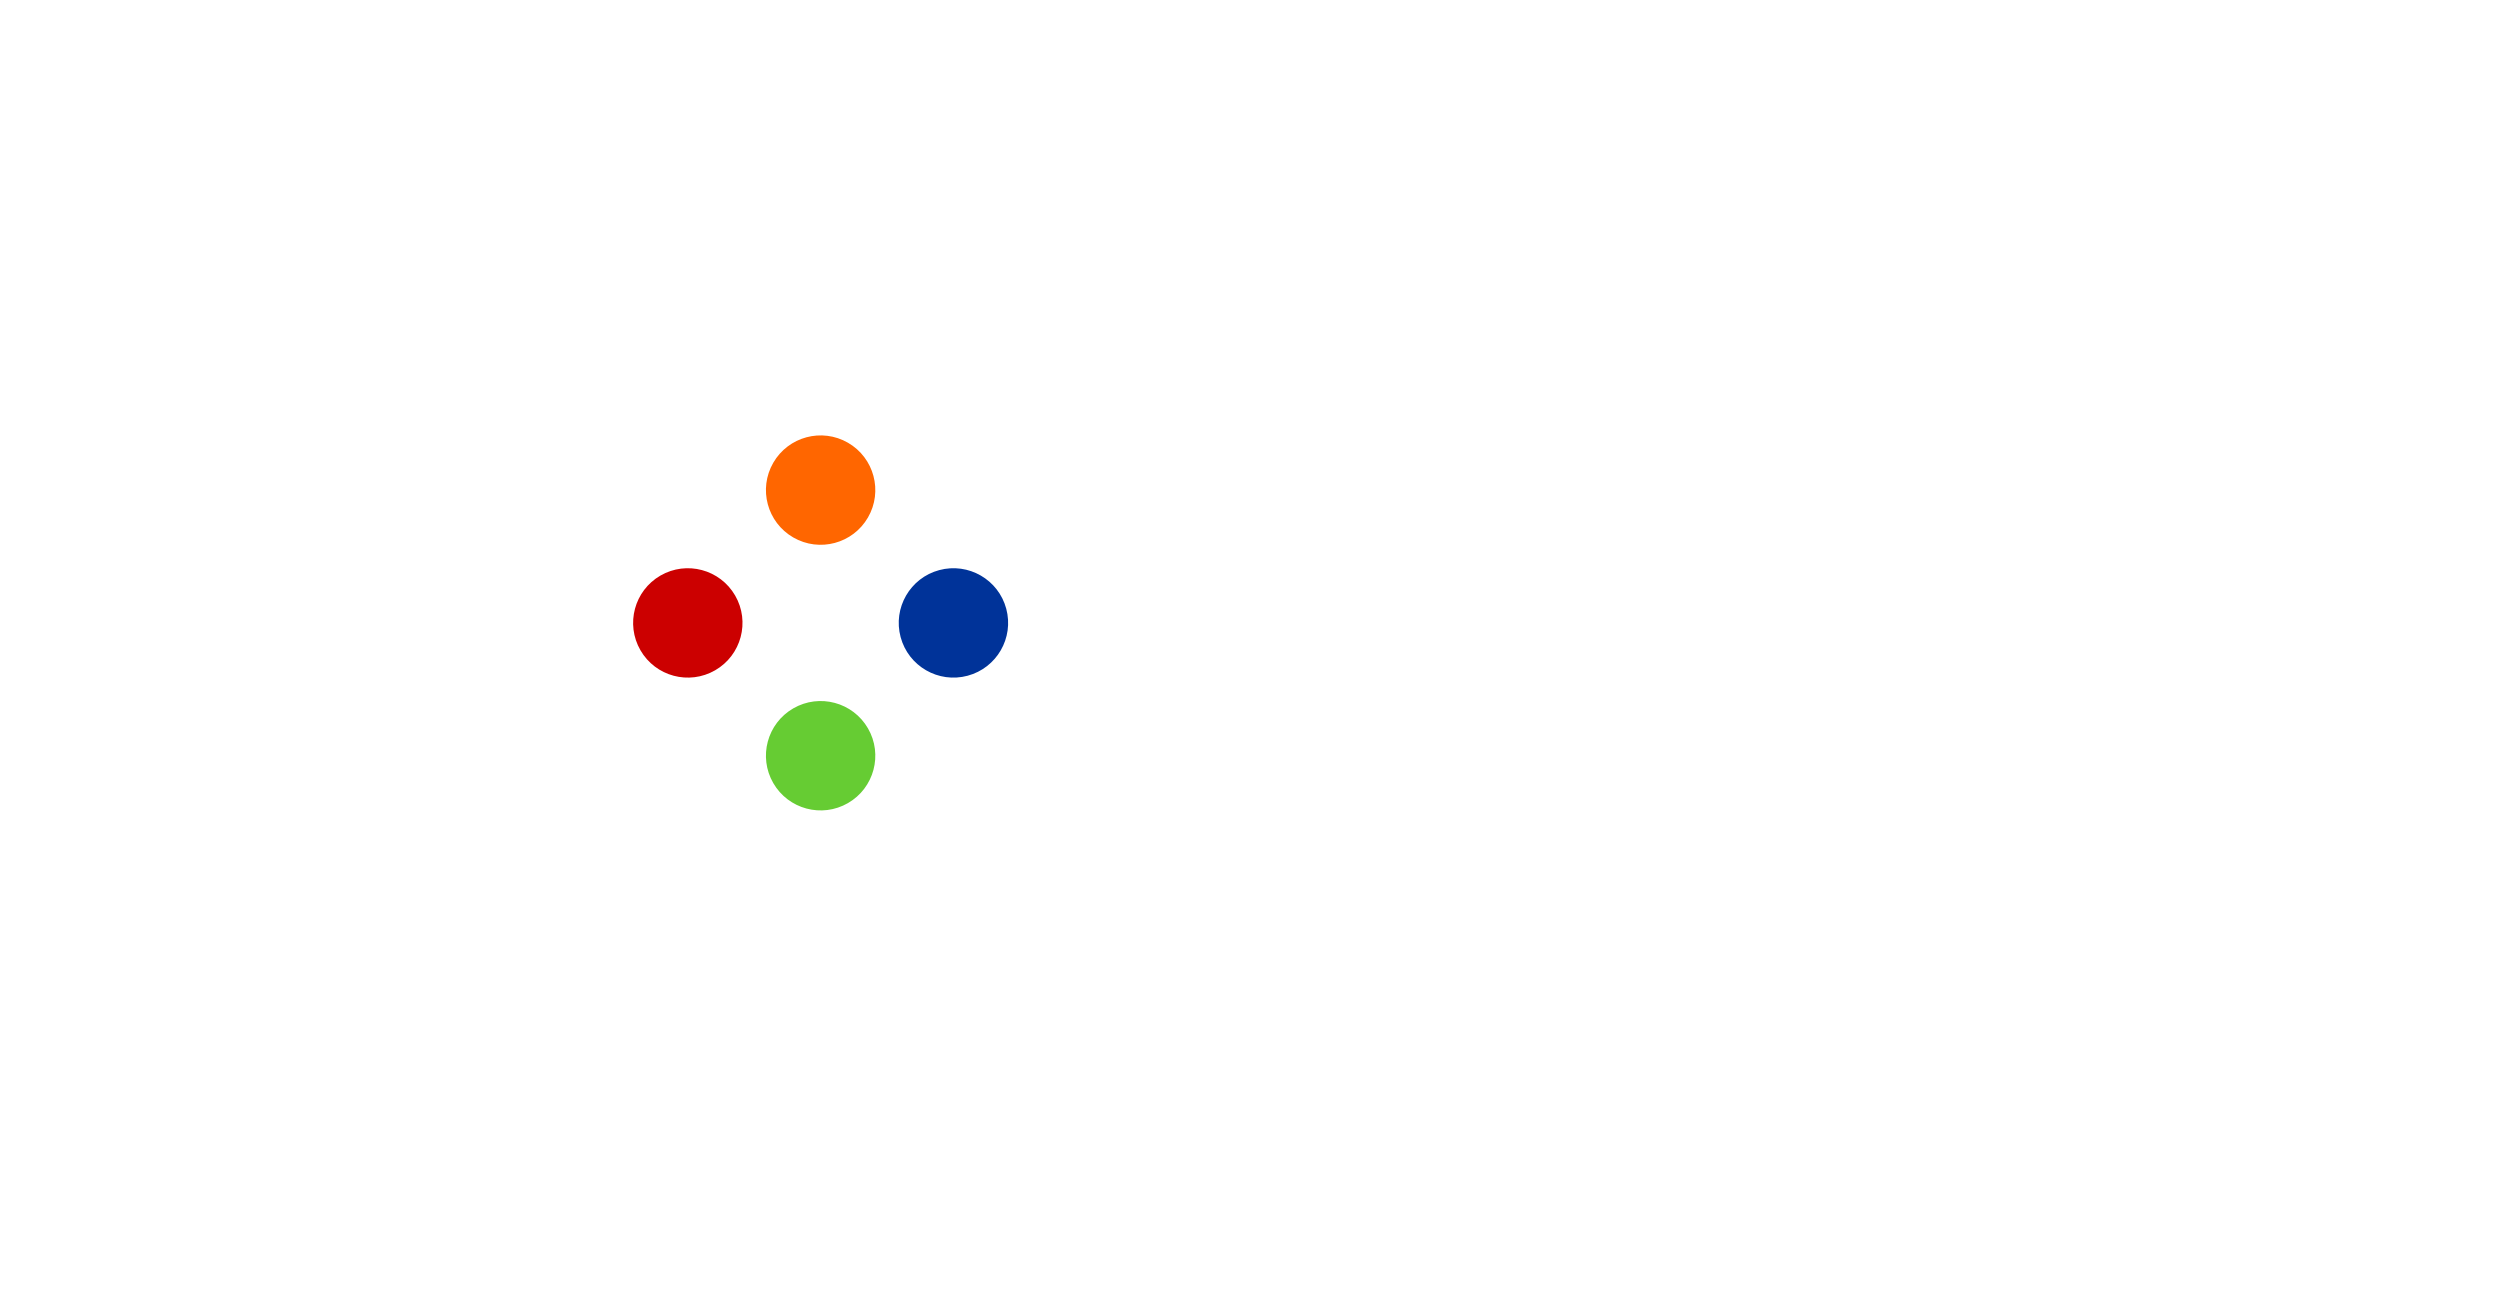
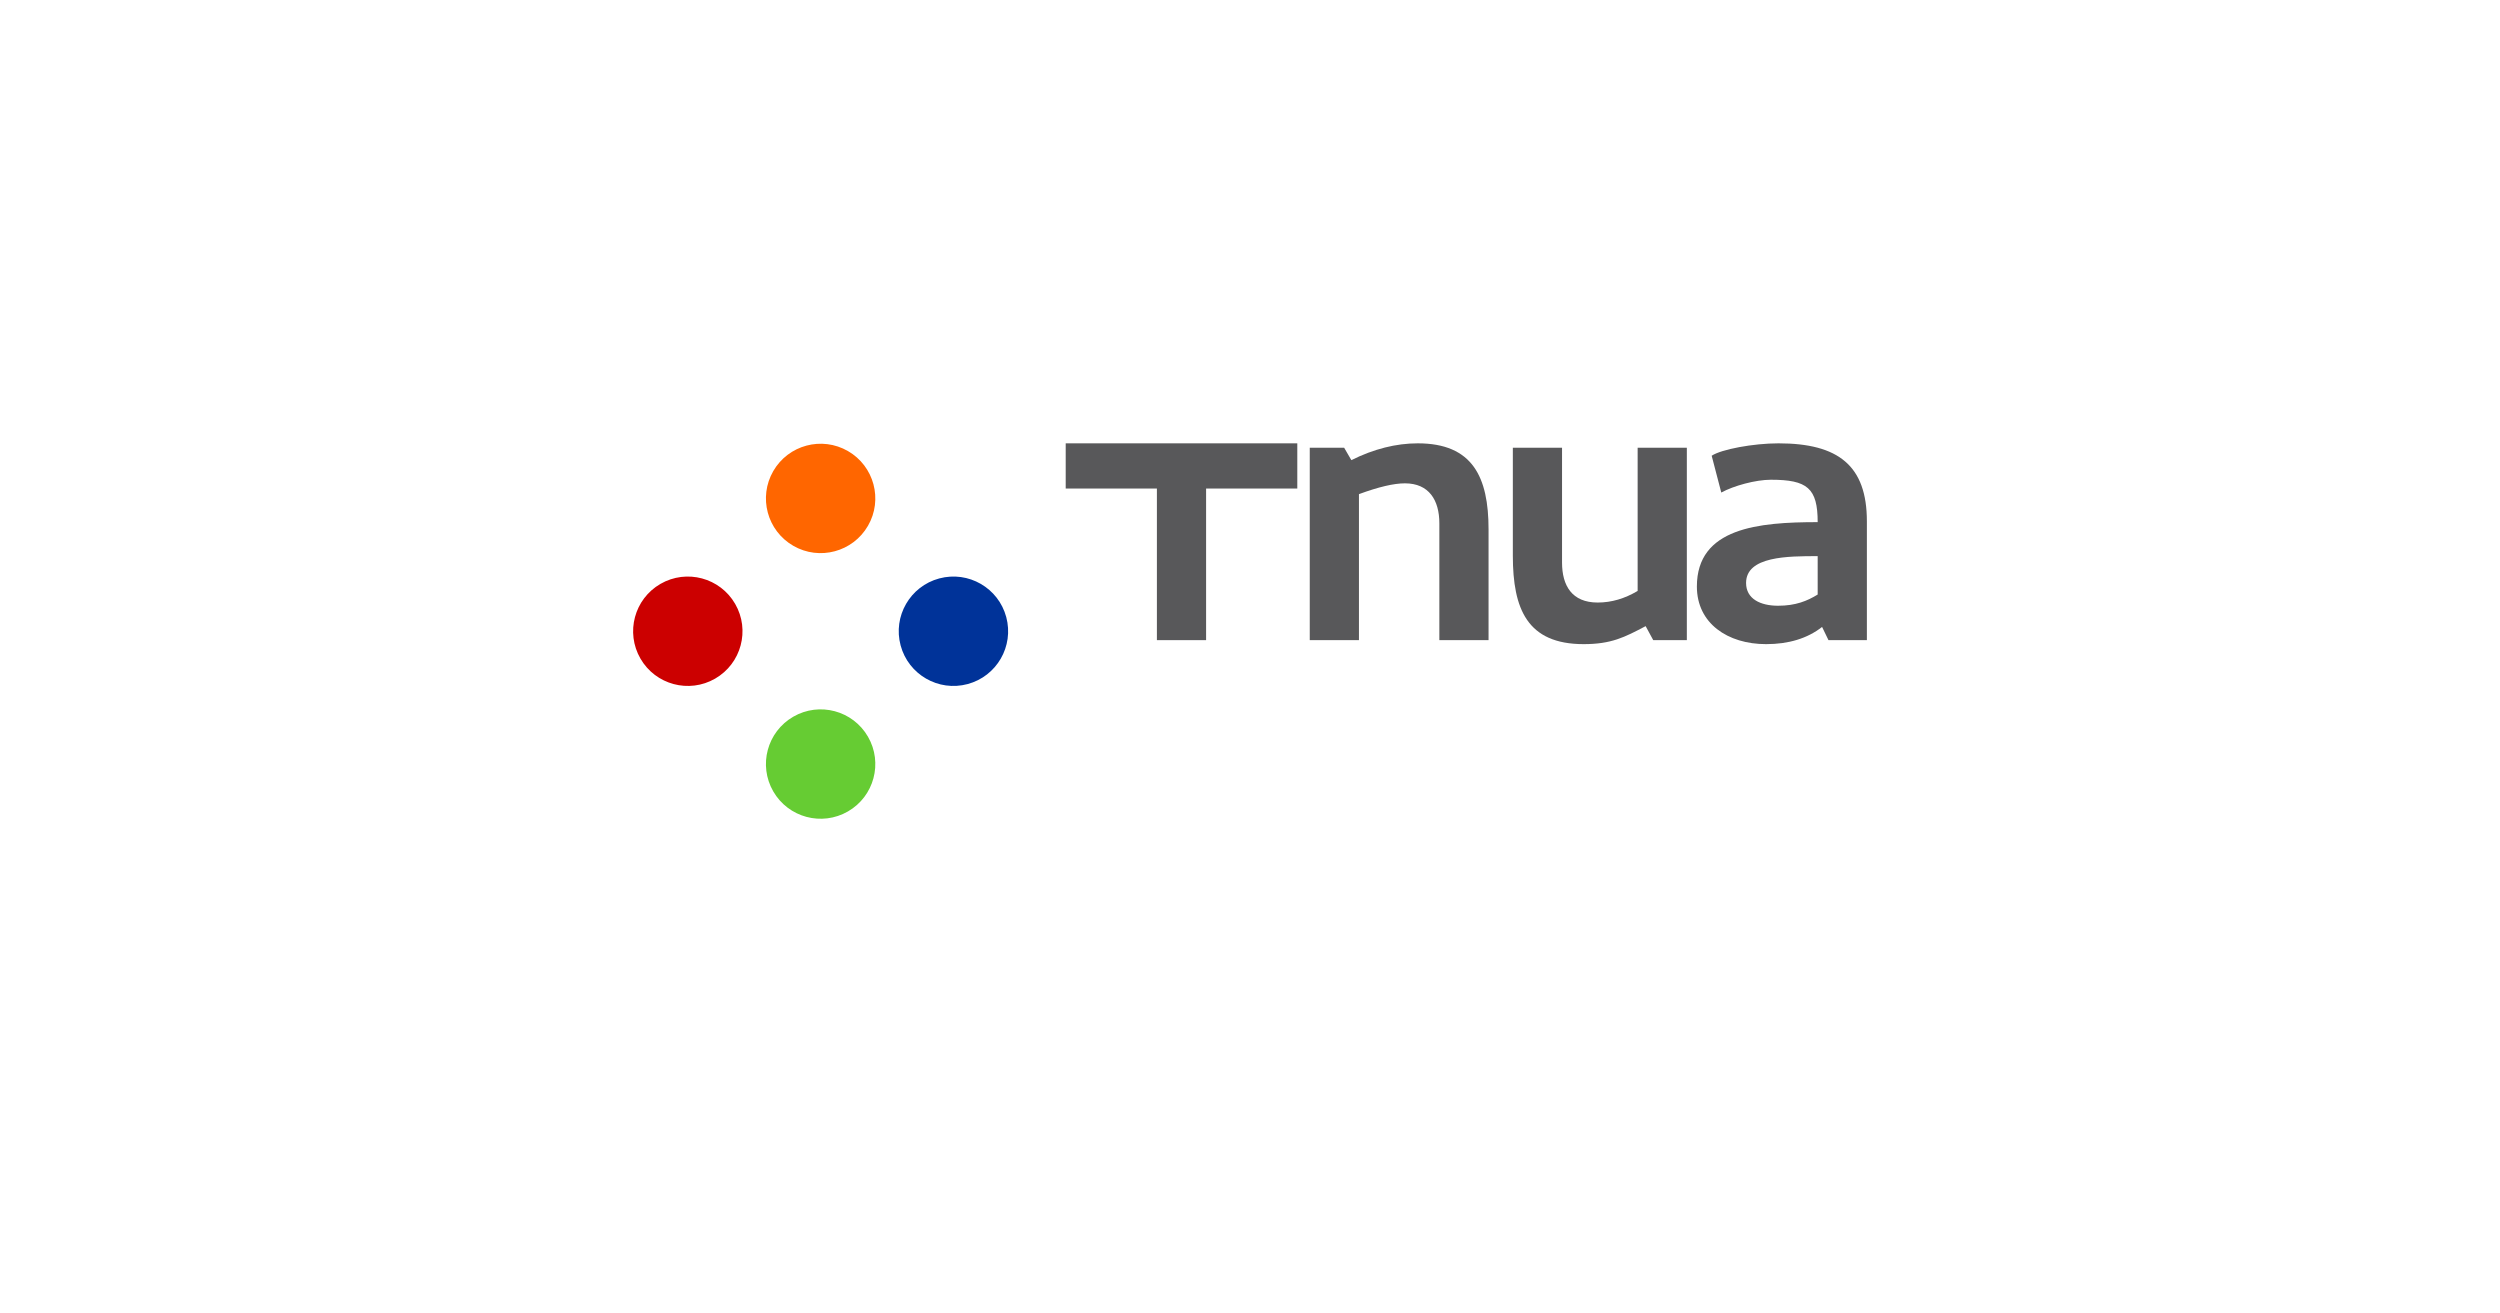
<svg xmlns="http://www.w3.org/2000/svg" viewBox="0 0 1200 630" id="svg2" version="1.1" width="1200" height="630">
  <defs id="defs16" />
-   <g id="g879" transform="translate(-24.10142)">
-     <g transform="matrix(3.75,0,0,3.75,328,209)" style="fill-opacity:1;stroke:none" id="g4148">
+   <g id="g964" transform="translate(6.1849427e-6,16)">
+     <g transform="matrix(3.75,0,0,3.75,303.8986,197)" style="fill-opacity:1;stroke:none" id="g4148">
      <circle r="7" transform="rotate(29.99999)" style="fill:#ff6600" cx="24.285" cy="-5.938" id="circle4150" />
      <circle r="7" transform="rotate(150)" style="fill:#cc0000" cx="5.938" cy="-24.285" id="circle4152" />
      <circle r="7" transform="rotate(75)" style="fill:#003399" cx="33.794" cy="-33.391" id="circle4154" />
      <circle r="7" transform="rotate(-29.99999)" style="fill:#66cc33" cx="0.285" cy="47.507" id="circle4156" />
    </g>
-     <g style="fill:#58585a;fill-opacity:1" transform="translate(306.7397,-54.99473)" id="g862">
-       <flowRoot xml:space="preserve" id="flowRoot835" style="font-style:normal;font-variant:normal;font-weight:normal;font-stretch:normal;font-size:96px;line-height:1.25;font-family:Cantarell;-inkscape-font-specification:Cantarell;letter-spacing:-12px;word-spacing:0px;fill:#58585a;fill-opacity:1;stroke:none">
-         <flowRegion id="flowRegion837" style="font-size:96px;letter-spacing:-12px;fill:#58585a;fill-opacity:1">
-           <rect id="rect839" width="812.698" height="539.683" x="231.746" y="217.302" style="font-size:96px;letter-spacing:-12px;fill:#58585a;fill-opacity:1" />
-         </flowRegion>
-         <flowPara id="flowPara841" style="font-style:normal;font-variant:normal;font-weight:bold;font-stretch:normal;font-size:192px;font-family:Cantarell;-inkscape-font-specification:'Cantarell Bold';letter-spacing:-12px;fill:#58585a;fill-opacity:1">Tnua</flowPara>
-         <flowPara id="flowPara843" style="font-style:normal;font-variant:normal;font-weight:bold;font-stretch:normal;font-size:96px;font-family:Cantarell;-inkscape-font-specification:'Cantarell Bold';letter-spacing:-12px;fill:#58585a;fill-opacity:1" />
-       </flowRoot>
-       <flowRoot xml:space="preserve" id="flowRoot845" style="font-style:normal;font-variant:normal;font-weight:normal;font-stretch:normal;font-size:40px;line-height:1.25;font-family:Cantarell;-inkscape-font-specification:Cantarell;letter-spacing:0px;word-spacing:0px;fill:#58585a;fill-opacity:1;stroke:none" transform="translate(23.80952,-18.25397)">
-         <flowRegion style="fill:#58585a;fill-opacity:1" id="flowRegion847">
-           <rect style="fill:#58585a;fill-opacity:1" id="rect849" width="407.936" height="141.27" x="233.333" y="402.222" />
-         </flowRegion>
-         <flowPara id="flowPara851" style="font-style:normal;font-variant:normal;font-weight:bold;font-stretch:normal;font-size:96px;font-family:Cantarell;-inkscape-font-specification:'Cantarell Bold';letter-spacing:12px;fill:#58585a;fill-opacity:1">Timing</flowPara>
-       </flowRoot>
+     <g transform="translate(0,-35.2)" id="g946">
+       <g id="g934">
+         <g id="g923">
+           <path style="font-style:normal;font-variant:normal;font-weight:bold;font-stretch:normal;font-size:192px;line-height:1.25;font-family:Cantarell;-inkscape-font-specification:'Cantarell Bold';letter-spacing:-12px;word-spacing:0px;fill:#58585a;fill-opacity:1;stroke:none" d="m 511.537,232.002 v 21.697 h 43.775 v 72.768 h 23.615 v -72.768 h 43.777 v -21.697 z" id="path903" />
+           <path id="path905" style="font-style:normal;font-variant:normal;font-weight:bold;font-stretch:normal;font-size:192px;line-height:1.25;font-family:Cantarell;-inkscape-font-specification:'Cantarell Bold';letter-spacing:-12px;word-spacing:0px;fill:#58585a;fill-opacity:1;stroke:none" d="m 714.505,273.282 c 0,-25.152 -7.68,-41.28 -33.984,-41.28 -10.368,0 -21.12,2.688 -31.872,8.064 l -3.456,-5.952 h -16.512 v 92.352 h 23.616 v -70.08 c 9.408,-3.456 16.704,-5.184 22.08,-5.184 11.52,0 16.512,8.064 16.512,19.2 v 56.064 h 23.616 z" />
+           <path id="path907" style="font-style:normal;font-variant:normal;font-weight:bold;font-stretch:normal;font-size:192px;line-height:1.25;font-family:Cantarell;-inkscape-font-specification:'Cantarell Bold';letter-spacing:-12px;word-spacing:0px;fill:#58585a;fill-opacity:1;stroke:none" d="m 760.147,328.386 c 13.248,0 19.584,-3.264 29.76,-8.64 l 3.648,6.72 h 16.128 v -92.352 h -23.616 v 68.736 c -6.144,3.648 -12.48,5.568 -19.2,5.568 -12.288,0 -17.088,-8.064 -17.088,-19.2 v -55.104 h -23.616 v 51.84 c 0,25.536 6.912,42.432 33.984,42.432 z" />
+           <path id="path909" style="font-style:normal;font-variant:normal;font-weight:bold;font-stretch:normal;font-size:192px;line-height:1.25;font-family:Cantarell;-inkscape-font-specification:'Cantarell Bold';letter-spacing:-12px;word-spacing:0px;fill:#58585a;fill-opacity:1;stroke:none" d="m 872.485,304.578 c -4.992,3.072 -10.56,5.376 -19.008,5.376 -8.448,0 -15.36,-3.264 -15.36,-10.944 0,-12.864 20.16,-12.864 34.368,-12.864 z m 0,-34.752 c -28.416,0 -57.984,2.688 -57.984,30.912 0,17.664 14.784,27.648 33.216,27.648 10.752,0 19.776,-2.688 26.88,-8.256 l 3.072,6.336 h 18.432 v -57.024 c 0,-26.688 -13.632,-37.44 -42.432,-37.44 -12.096,0 -27.456,2.88 -32.064,5.952 l 4.608,17.664 c 5.952,-3.264 16.512,-6.144 23.808,-6.144 17.472,0 22.464,4.032 22.464,20.352 z" />
+         </g>
+         <flowRoot transform="translate(284.0253,-73.2487)" style="font-style:normal;font-variant:normal;font-weight:normal;font-stretch:normal;font-size:40px;line-height:1.25;font-family:Cantarell;-inkscape-font-specification:Cantarell;letter-spacing:0px;word-spacing:0px;fill:#58585a;fill-opacity:1;stroke:none" id="flowRoot845" xml:space="preserve">
+           <flowRegion id="flowRegion847" style="fill:#58585a;fill-opacity:1">
+             <rect y="402.222" x="233.333" height="141.27" width="407.936" id="rect849" style="fill:#58585a;fill-opacity:1" />
+           </flowRegion>
+           <flowPara style="font-style:normal;font-variant:normal;font-weight:bold;font-stretch:normal;font-size:96px;font-family:Cantarell;-inkscape-font-specification:'Cantarell Bold';letter-spacing:16px;fill:#58585a;fill-opacity:1" id="flowPara851">Timing</flowPara>
+         </flowRoot>
+       </g>
    </g>
  </g>
</svg>
